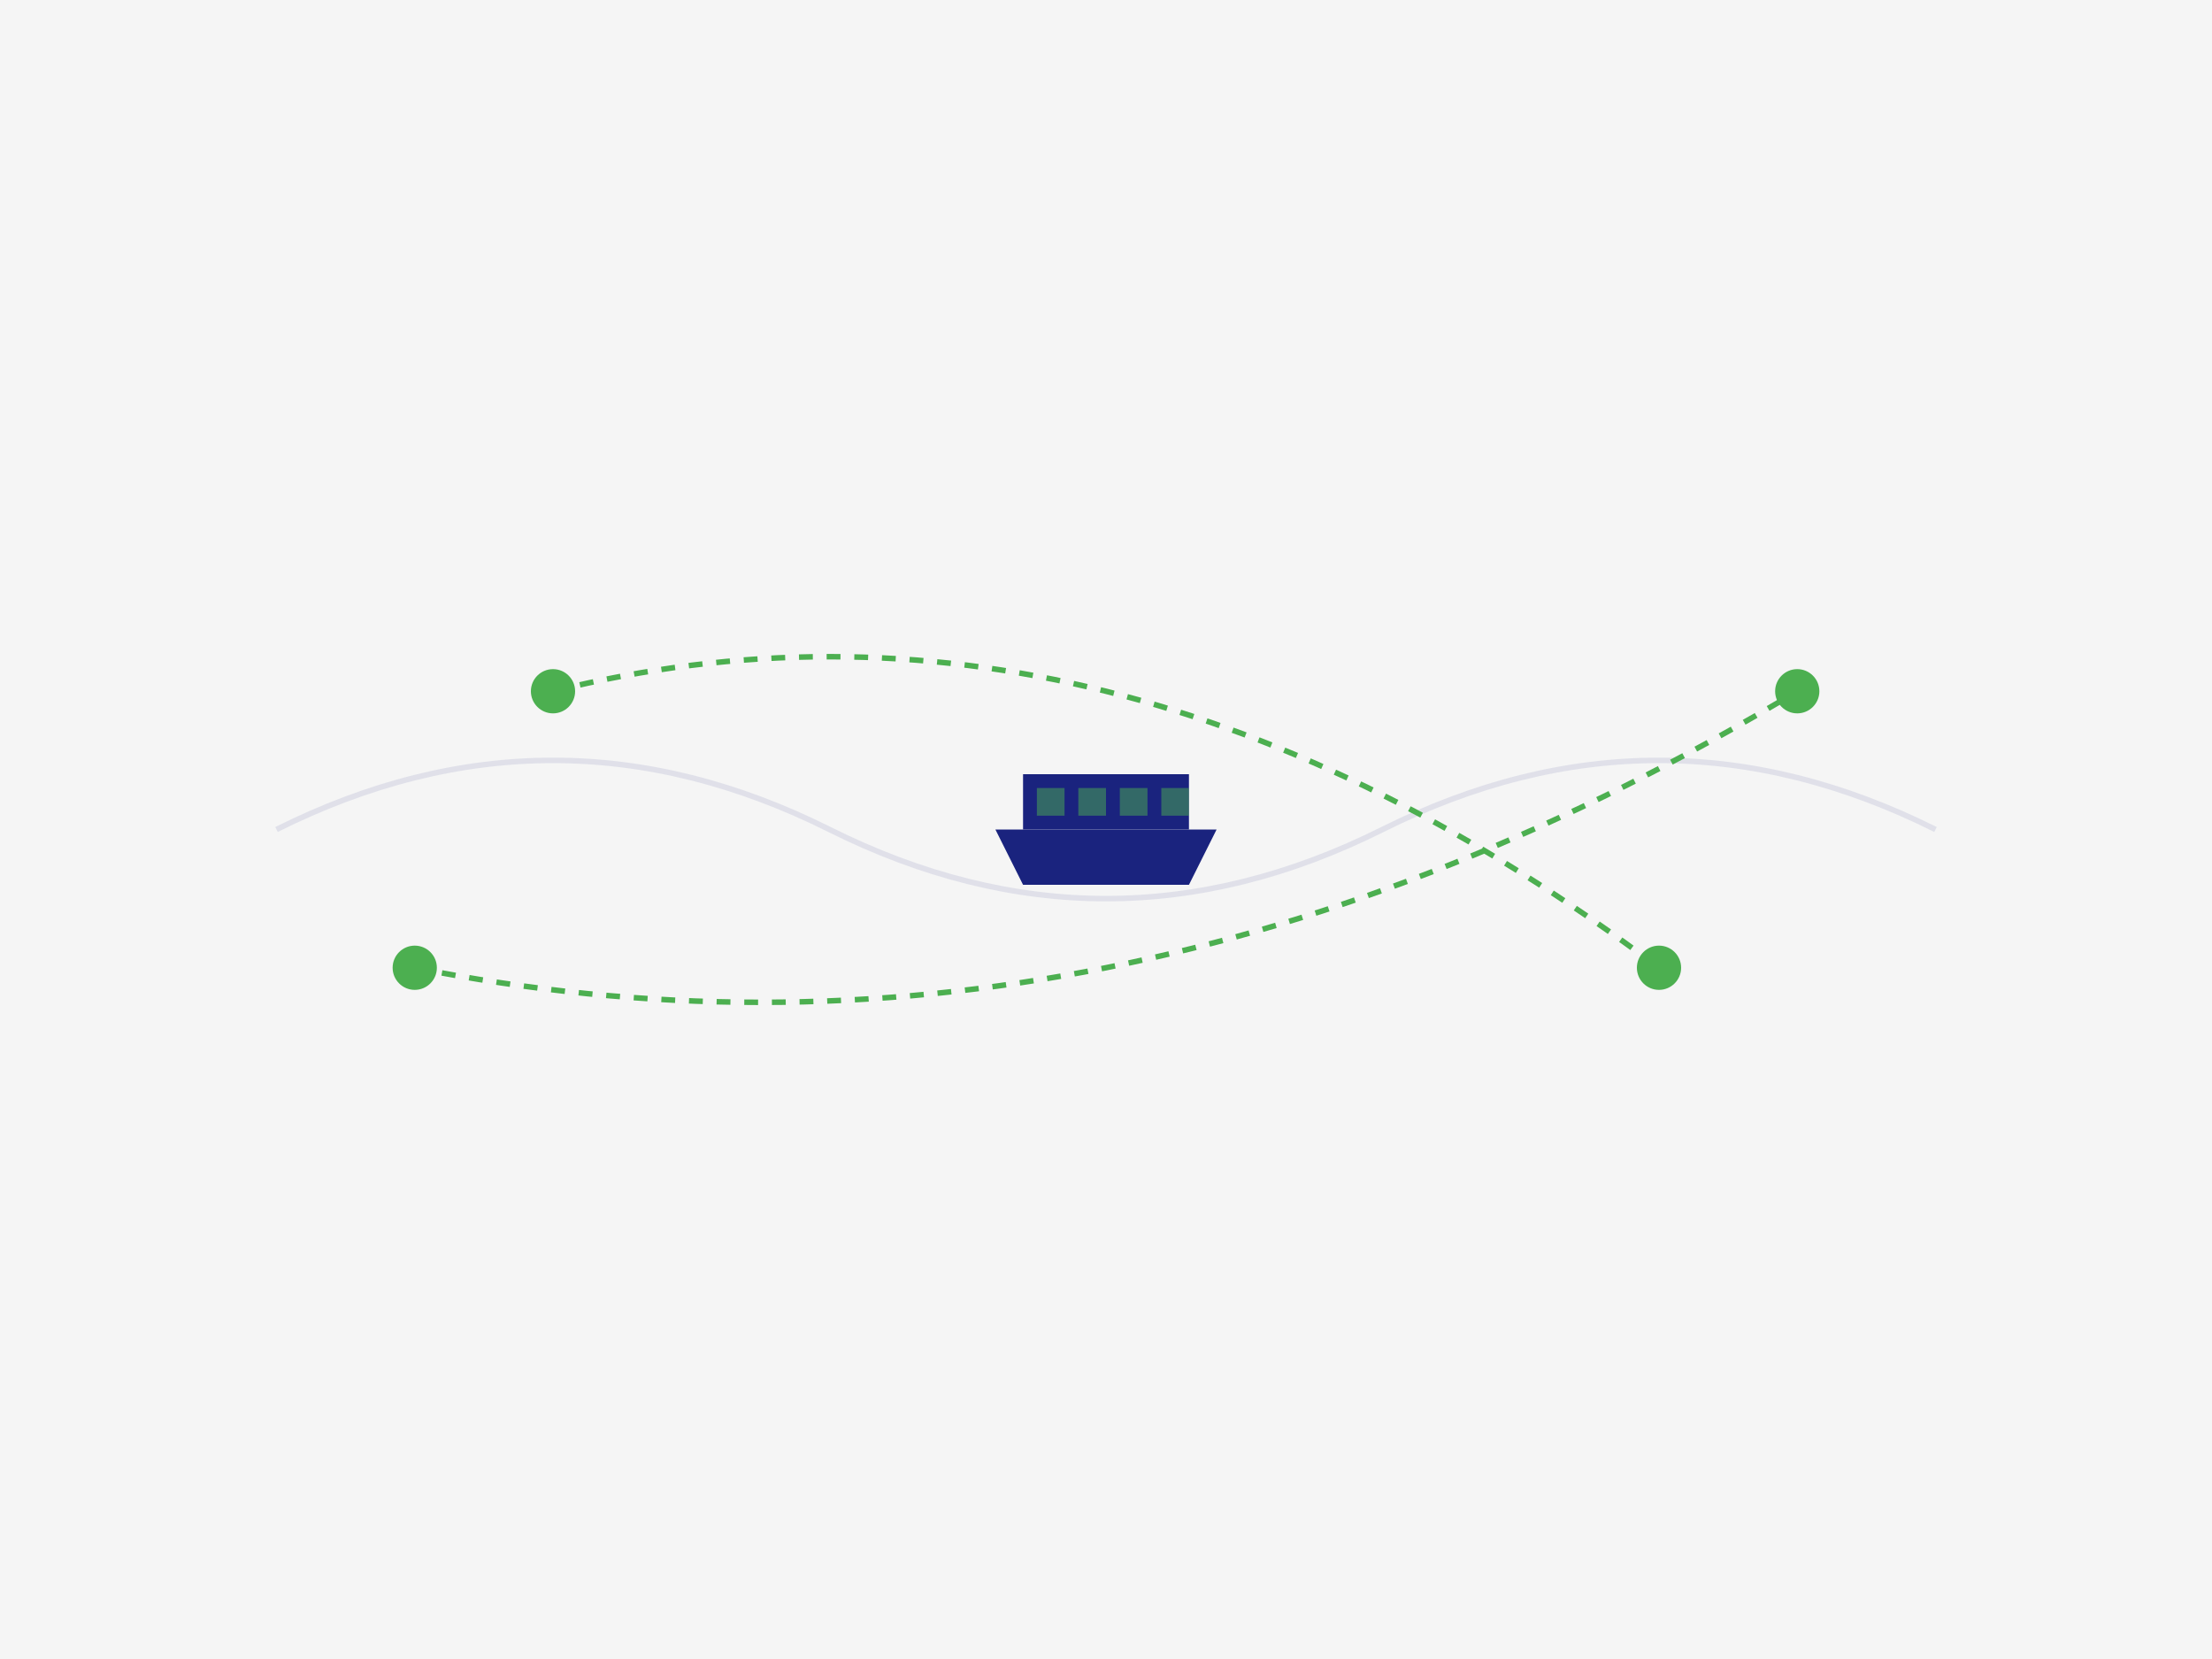
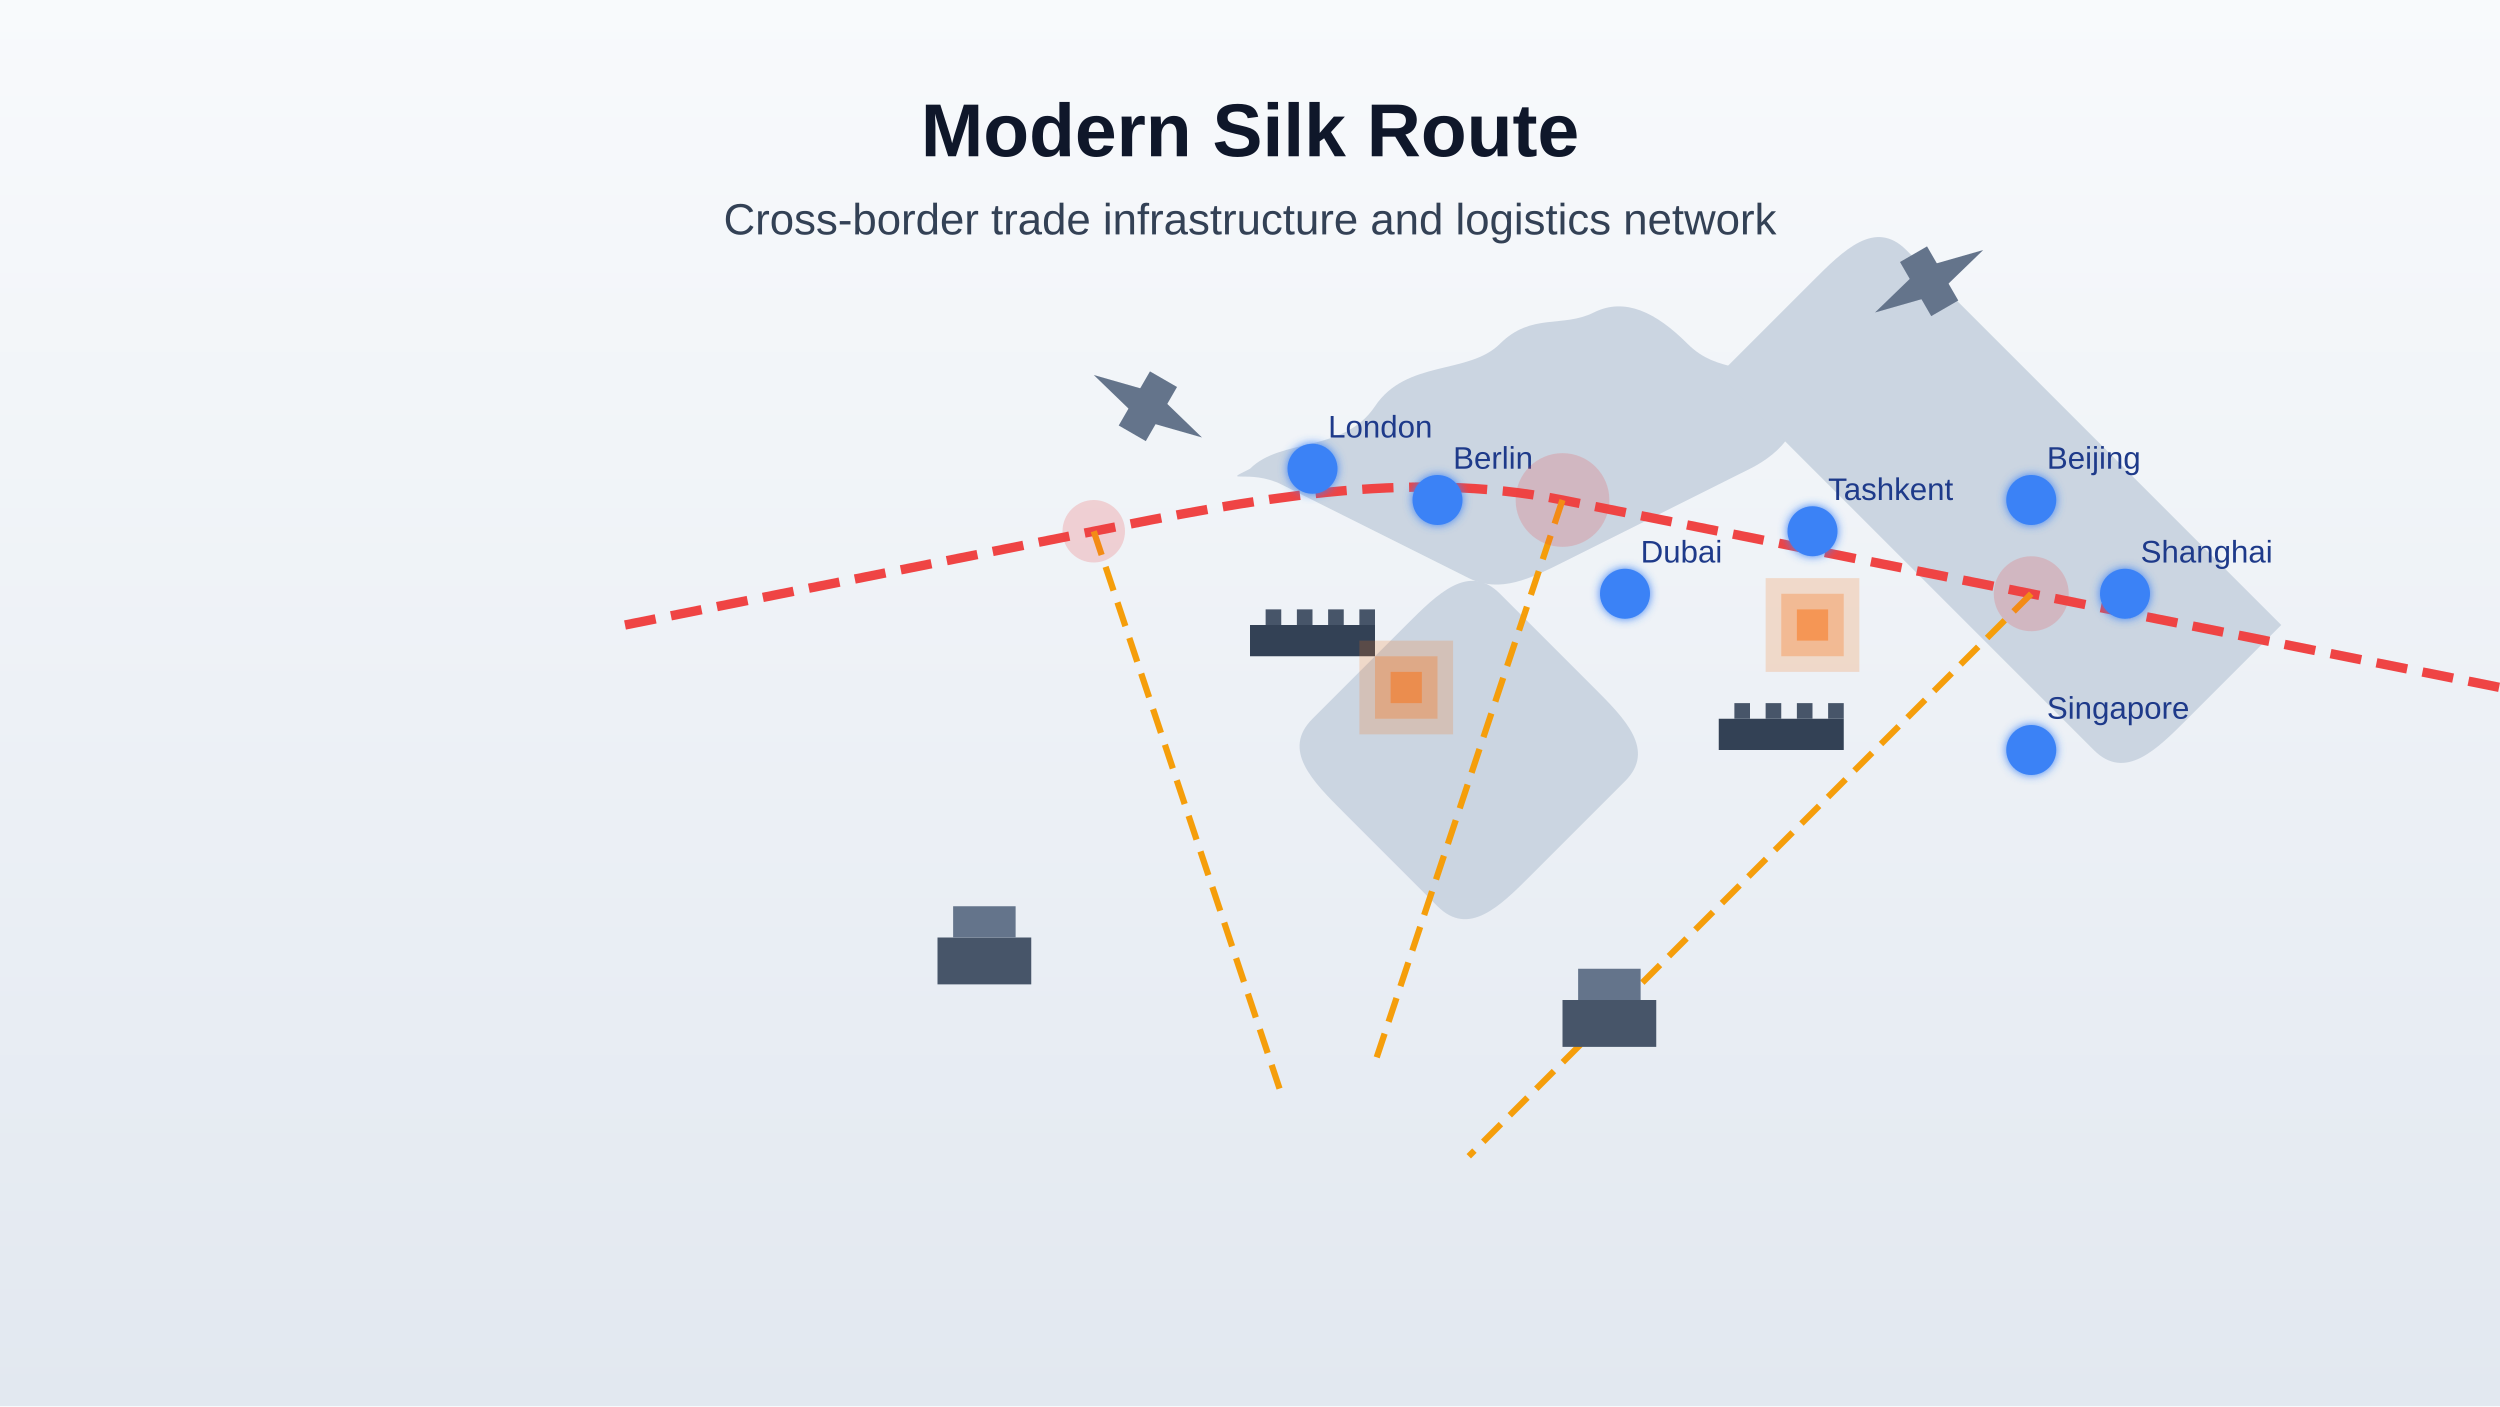
- <svg xmlns="http://www.w3.org/2000/svg" width="800" height="600" viewBox="0 0 800 600" fill="none">
-   <rect width="800" height="600" fill="#F5F5F5" />
-   <path d="M100 300 Q200 250 300 300 T500 300 T700 300" stroke="#1A237E" stroke-width="2" fill="none" opacity="0.1" />
-   <g stroke="#4CAF50" stroke-width="2">
-     <path d="M200 250 Q400 200 600 350" stroke-dasharray="5,5" />
-     <path d="M150 350 Q400 400 650 250" stroke-dasharray="5,5" />
+ <svg xmlns="http://www.w3.org/2000/svg" width="800" height="450" viewBox="0 0 800 450" fill="none">
+   <defs>
+     <linearGradient id="mapGradient" x1="0" y1="0" x2="0" y2="450" gradientUnits="userSpaceOnUse">
+       <stop offset="0" stop-color="#F8FAFC" />
+       <stop offset="1" stop-color="#E2E8F0" />
+     </linearGradient>
+     <filter id="glow" x="-20%" y="-20%" width="140%" height="140%">
+       <feGaussianBlur stdDeviation="1.5" result="blur" />
+       <feComposite in="SourceGraphic" in2="blur" operator="over" />
+     </filter>
+   </defs>
+   <rect width="800" height="450" fill="url(#mapGradient)" />
+   <path d="M400 150C410 140 430 145 440 130C450 115 470 120 480 110C490 100 500 105 510 100C520 95 530 100 540 110C550 120 560 115 570 125C580 135 570 145 560 150C550 155 540 160 530 165C520 170 510 175 500 180C490 185 480 190 470 185C460 180 450 175 440 170C430 165 420 160 410 155C400 150 390 155 400 150Z" fill="#CBD5E1" />
+   <path d="M550 120C560 110 570 100 580 90C590 80 600 70 610 80C620 90 630 100 640 110C650 120 660 130 670 140C680 150 690 160 700 170C710 180 720 190 730 200C720 210 710 220 700 230C690 240 680 250 670 240C660 230 650 220 640 210C630 200 620 190 610 180C600 170 590 160 580 150C570 140 560 130 550 120Z" fill="#CBD5E1" />
+   <path d="M450 200C460 190 470 180 480 190C490 200 500 210 510 220C520 230 530 240 520 250C510 260 500 270 490 280C480 290 470 300 460 290C450 280 440 270 430 260C420 250 410 240 420 230C430 220 440 210 450 200Z" fill="#CBD5E1" />
+   <path d="M200 200C250 190 300 180 350 170C400 160 450 150 500 160C550 170 600 180 650 190C700 200 750 210 800 220" stroke="#EF4444" stroke-width="3" stroke-dasharray="10 5" />
+   <path d="M350 170C360 200 370 230 380 260C390 290 400 320 410 350" stroke="#F59E0B" stroke-width="2" stroke-dasharray="8 4" />
+   <path d="M500 160C490 190 480 220 470 250C460 280 450 310 440 340" stroke="#F59E0B" stroke-width="2" stroke-dasharray="8 4" />
+   <path d="M650 190C620 220 590 250 560 280C530 310 500 340 470 370" stroke="#F59E0B" stroke-width="2" stroke-dasharray="8 4" />
+   <circle cx="420" cy="150" r="8" fill="#3B82F6" filter="url(#glow)" />
+   <text x="425" y="140" font-family="Arial" font-size="10" fill="#1E3A8A">London</text>
+   <circle cx="460" cy="160" r="8" fill="#3B82F6" filter="url(#glow)" />
+   <text x="465" y="150" font-family="Arial" font-size="10" fill="#1E3A8A">Berlin</text>
+   <circle cx="520" cy="190" r="8" fill="#3B82F6" filter="url(#glow)" />
+   <text x="525" y="180" font-family="Arial" font-size="10" fill="#1E3A8A">Dubai</text>
+   <circle cx="580" cy="170" r="8" fill="#3B82F6" filter="url(#glow)" />
+   <text x="585" y="160" font-family="Arial" font-size="10" fill="#1E3A8A">Tashkent</text>
+   <circle cx="650" cy="160" r="8" fill="#3B82F6" filter="url(#glow)" />
+   <text x="655" y="150" font-family="Arial" font-size="10" fill="#1E3A8A">Beijing</text>
+   <circle cx="680" cy="190" r="8" fill="#3B82F6" filter="url(#glow)" />
+   <text x="685" y="180" font-family="Arial" font-size="10" fill="#1E3A8A">Shanghai</text>
+   <circle cx="650" cy="240" r="8" fill="#3B82F6" filter="url(#glow)" />
+   <text x="655" y="230" font-family="Arial" font-size="10" fill="#1E3A8A">Singapore</text>
+   <g transform="translate(300, 300)">
+     <rect x="0" y="0" width="30" height="15" fill="#475569" />
+     <rect x="5" y="-10" width="20" height="10" fill="#64748B" />
  </g>
-   <g fill="#4CAF50">
-     <circle cx="200" cy="250" r="8" />
-     <circle cx="600" cy="350" r="8" />
-     <circle cx="150" cy="350" r="8" />
-     <circle cx="650" cy="250" r="8" />
+   <g transform="translate(500, 320)">
+     <rect x="0" y="0" width="30" height="15" fill="#475569" />
+     <rect x="5" y="-10" width="20" height="10" fill="#64748B" />
  </g>
-   <g transform="translate(400, 300)">
-     <path d="M-40 0 L40 0 L30 20 L-30 20 Z" fill="#1A237E" />
-     <rect x="-30" y="-20" width="60" height="20" fill="#1A237E" />
-     <g fill="#4CAF50" opacity="0.5">
-       <rect x="-25" y="-15" width="10" height="10" />
-       <rect x="-10" y="-15" width="10" height="10" />
-       <rect x="5" y="-15" width="10" height="10" />
-       <rect x="20" y="-15" width="10" height="10" />
-     </g>
+   <g transform="translate(400, 200)">
+     <rect x="0" y="0" width="40" height="10" fill="#334155" />
+     <rect x="5" y="-5" width="5" height="5" fill="#475569" />
+     <rect x="15" y="-5" width="5" height="5" fill="#475569" />
+     <rect x="25" y="-5" width="5" height="5" fill="#475569" />
+     <rect x="35" y="-5" width="5" height="5" fill="#475569" />
  </g>
+   <g transform="translate(550, 230)">
+     <rect x="0" y="0" width="40" height="10" fill="#334155" />
+     <rect x="5" y="-5" width="5" height="5" fill="#475569" />
+     <rect x="15" y="-5" width="5" height="5" fill="#475569" />
+     <rect x="25" y="-5" width="5" height="5" fill="#475569" />
+     <rect x="35" y="-5" width="5" height="5" fill="#475569" />
+   </g>
+   <g transform="translate(350, 120) rotate(30)">
+     <path d="M0 0L20 -5L40 0L20 5Z" fill="#64748B" />
+     <path d="M15 -10L25 -10L25 10L15 10Z" fill="#64748B" />
+   </g>
+   <g transform="translate(600, 100) rotate(-30)">
+     <path d="M0 0L20 -5L40 0L20 5Z" fill="#64748B" />
+     <path d="M15 -10L25 -10L25 10L15 10Z" fill="#64748B" />
+   </g>
+   <g transform="translate(450, 220)">
+     <rect x="-15" y="-15" width="30" height="30" fill="#F97316" fill-opacity="0.2" />
+     <rect x="-10" y="-10" width="20" height="20" fill="#F97316" fill-opacity="0.3" />
+     <rect x="-5" y="-5" width="10" height="10" fill="#F97316" fill-opacity="0.5" />
+   </g>
+   <g transform="translate(580, 200)">
+     <rect x="-15" y="-15" width="30" height="30" fill="#F97316" fill-opacity="0.2" />
+     <rect x="-10" y="-10" width="20" height="20" fill="#F97316" fill-opacity="0.3" />
+     <rect x="-5" y="-5" width="10" height="10" fill="#F97316" fill-opacity="0.5" />
+   </g>
+   <circle cx="350" cy="170" r="10" fill="#EF4444" fill-opacity="0.2" />
+   <circle cx="500" cy="160" r="15" fill="#EF4444" fill-opacity="0.2" />
+   <circle cx="650" cy="190" r="12" fill="#EF4444" fill-opacity="0.2" />
+   <text x="400" y="50" font-family="Arial" font-size="24" font-weight="bold" text-anchor="middle" fill="#0F172A">Modern Silk Route</text>
+   <text x="400" y="75" font-family="Arial" font-size="14" text-anchor="middle" fill="#334155">Cross-border trade infrastructure and logistics network</text>
</svg>
